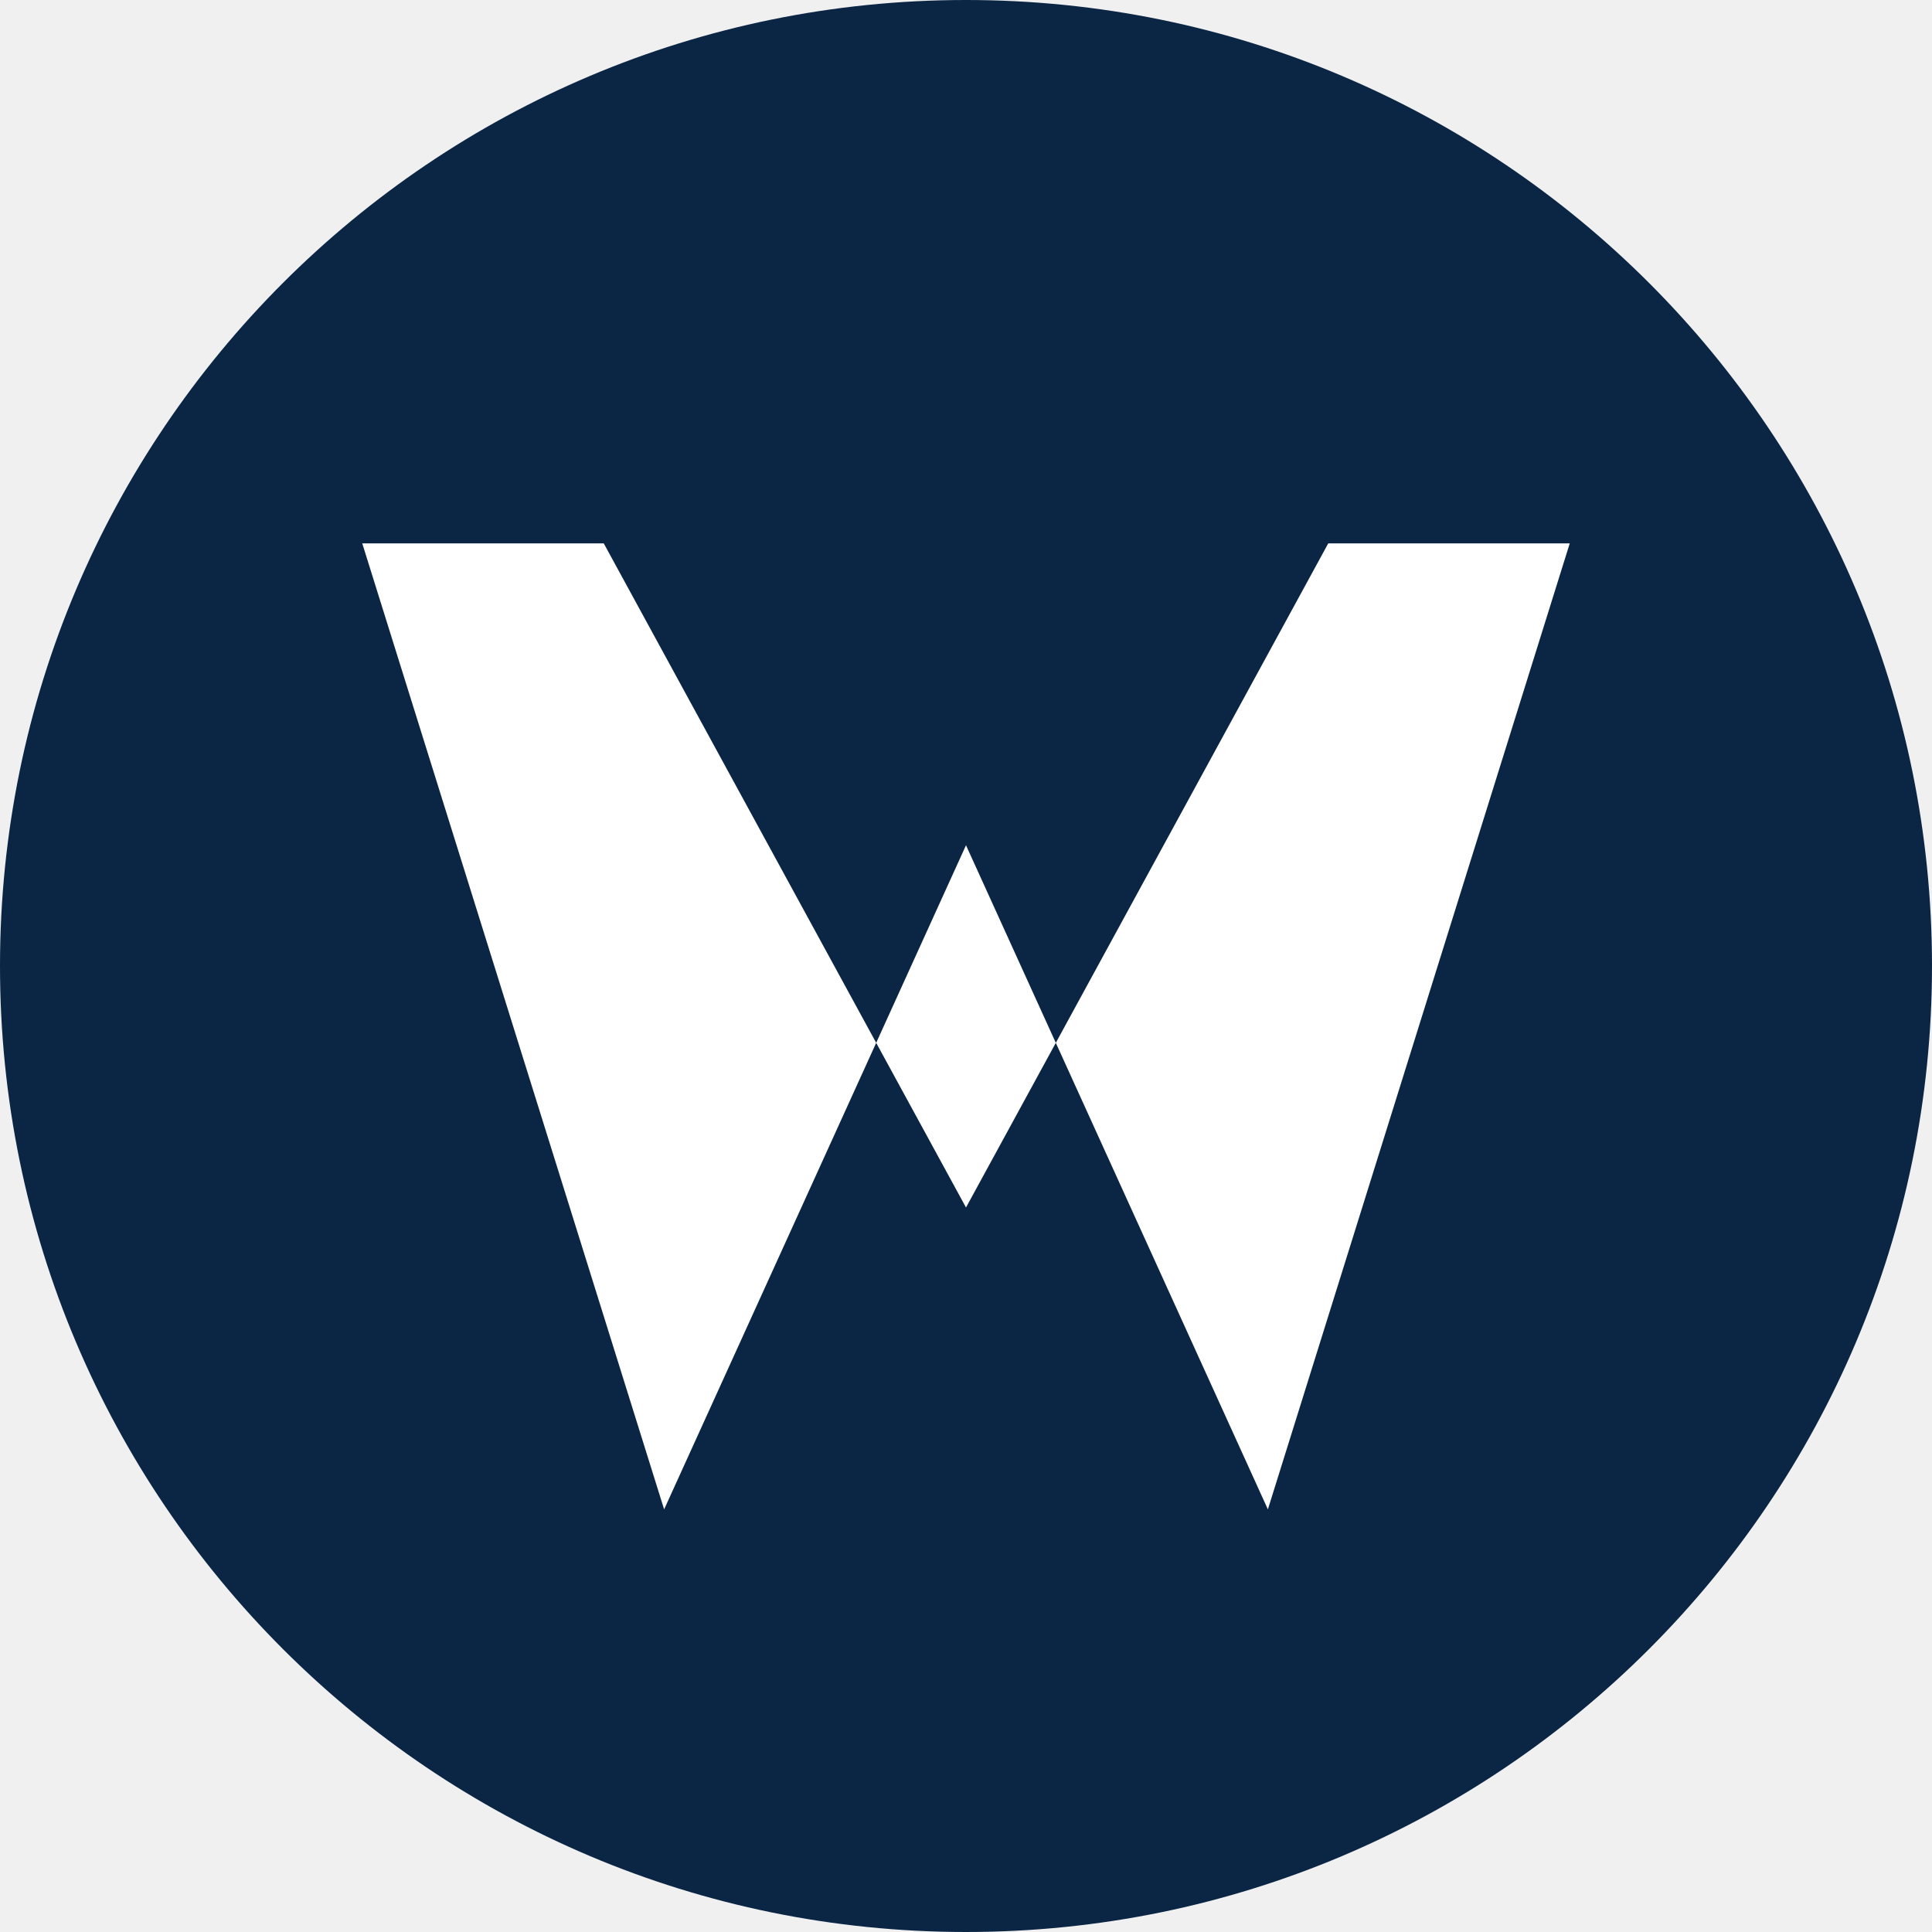
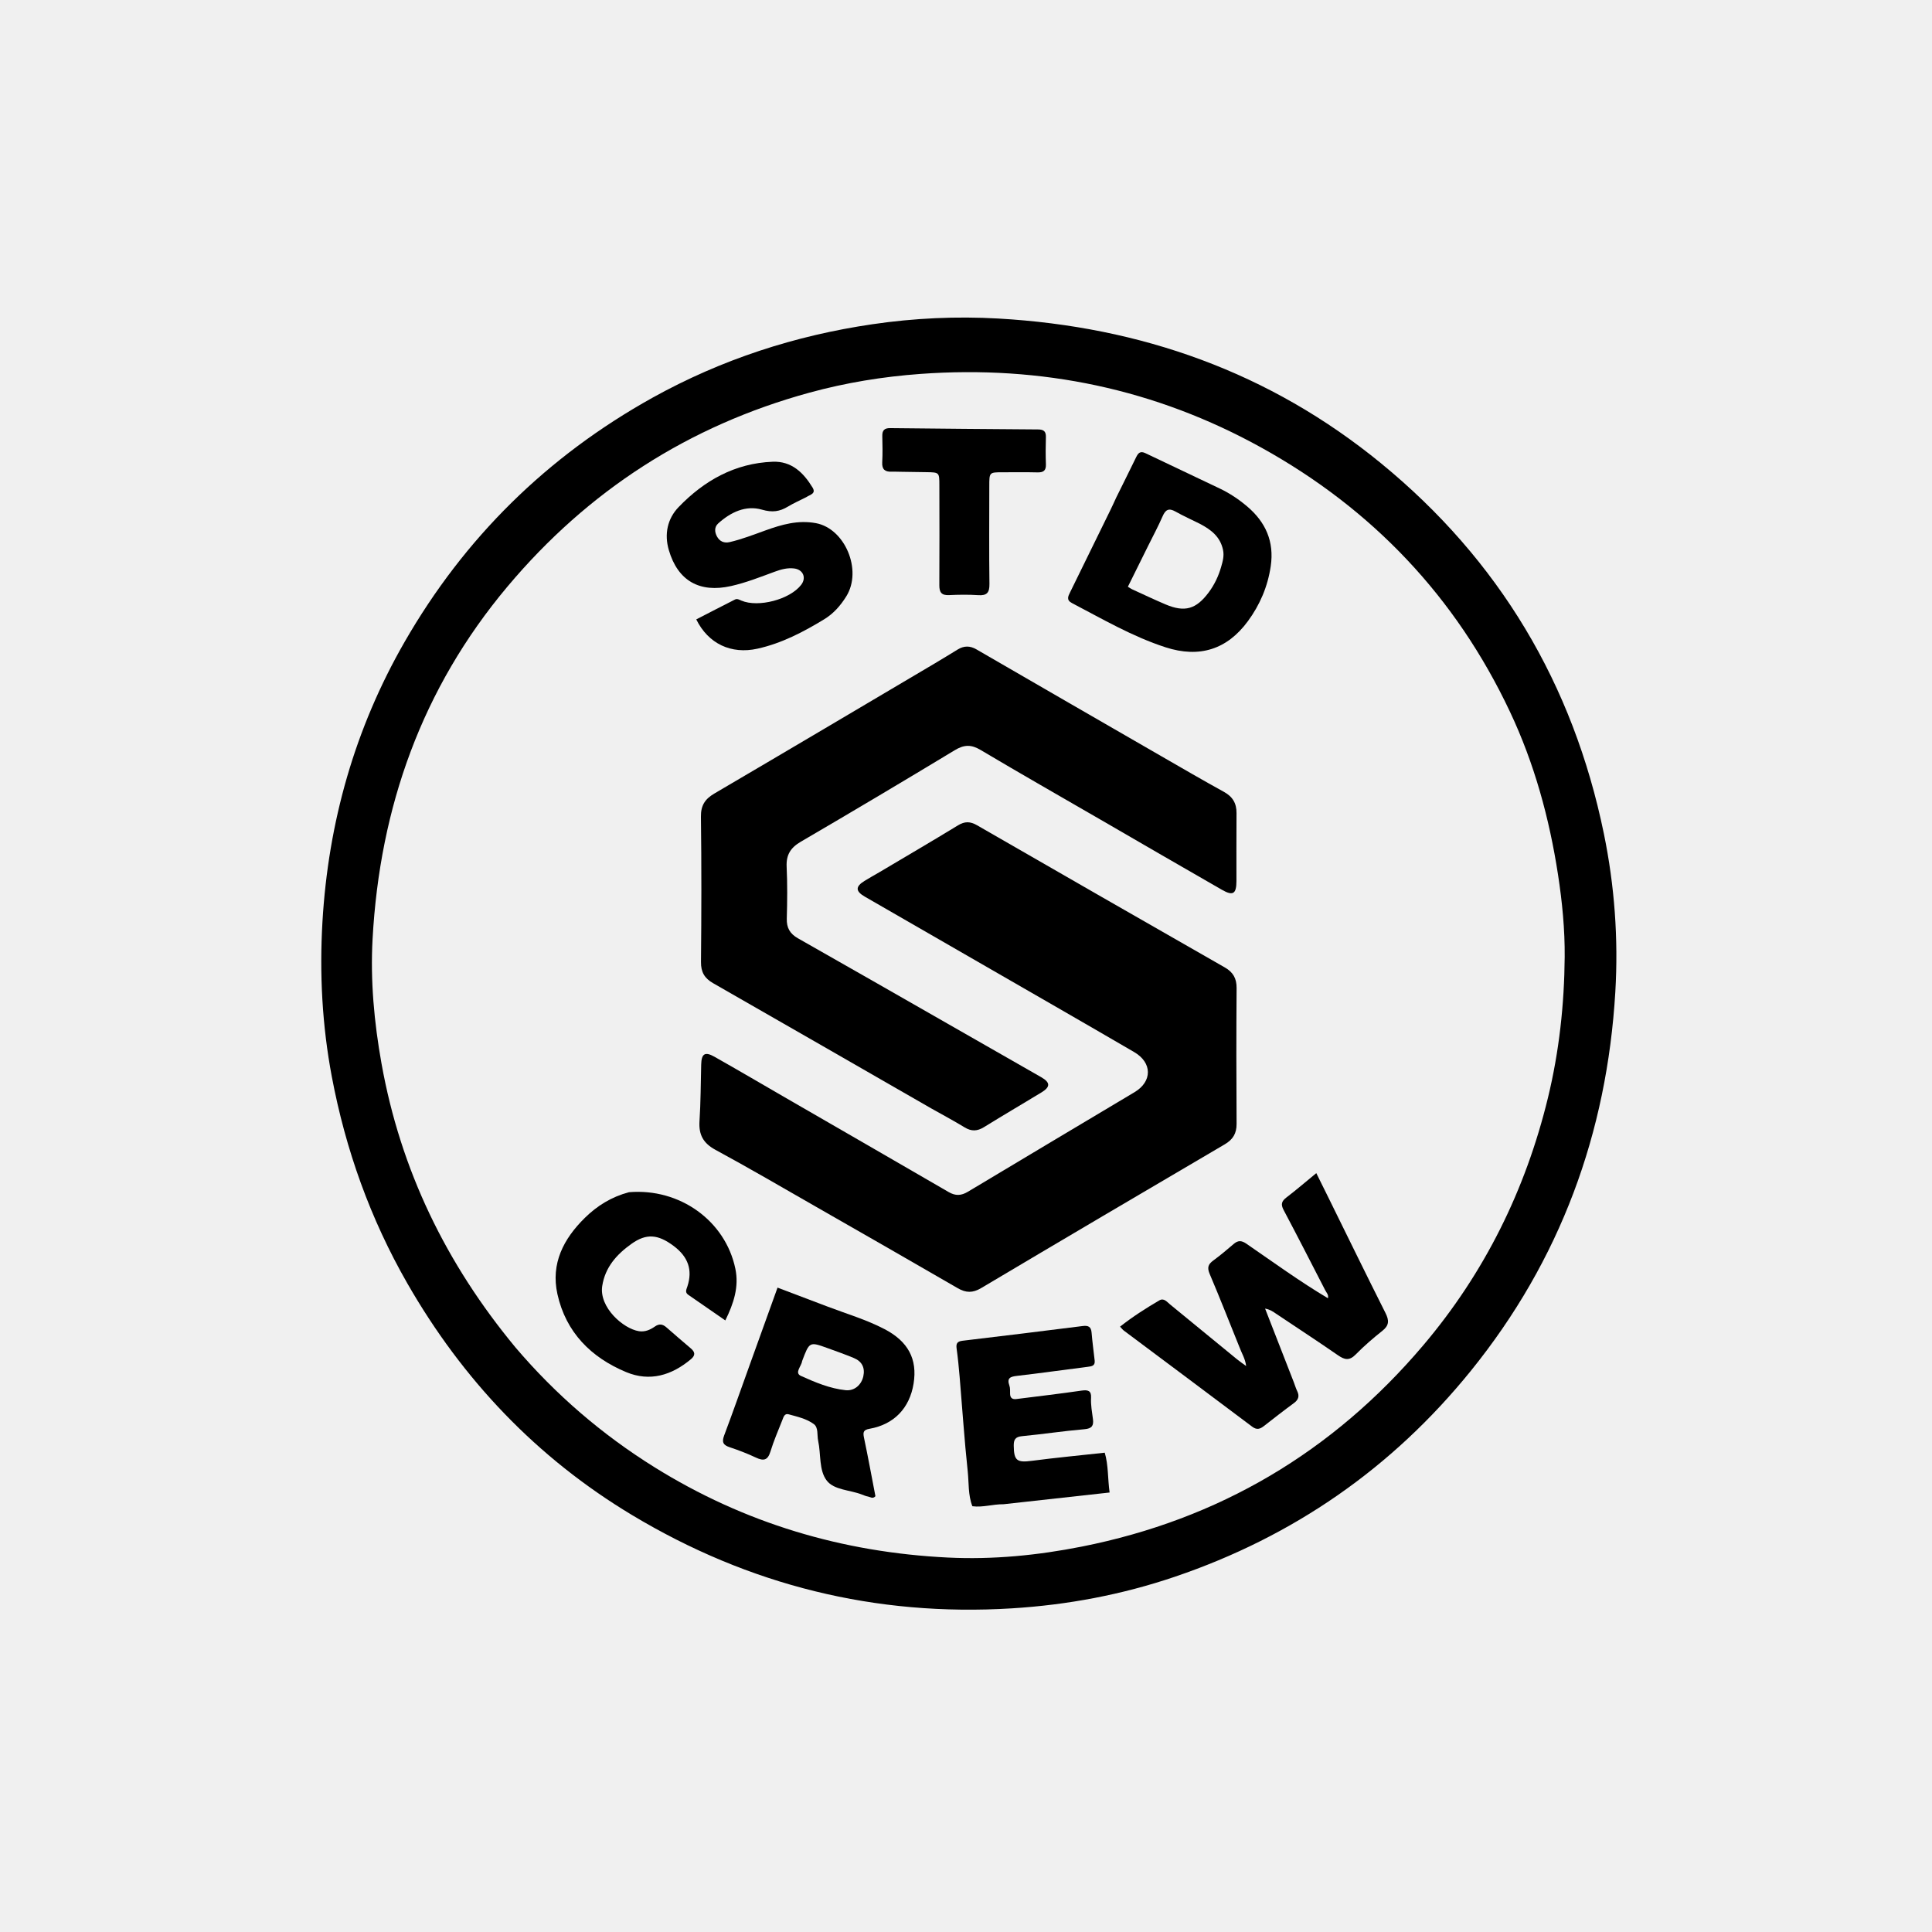
- <svg xmlns="http://www.w3.org/2000/svg" version="1.2" baseProfile="tiny" width="256" height="256" viewBox="0 0 256 256">
-   <circle cx="128" cy="128" r="128" fill="#0b2545" />
-   <path d="M48 72             L88 200             L128 112             L168 200             L208 72             L176 72             L128 160             L80 72 Z" fill="#ffffff" />
+ <svg xmlns="http://www.w3.org/2000/svg" version="1.1" id="Layer_1" x="0px" y="0px" width="100%" viewBox="0 0 1024 1024" enable-background="new 0 0 1024 1024" xml:space="preserve">
+   <path fill="#000000" opacity="1" stroke="none" d=" M345.878,210.778   C382.542,190.445 421.447,177.859 462.459,171.845   C484.556,168.605 506.898,167.561 529.174,168.832   C604.751,173.143 673.072,197.317 731.974,245.558   C794.599,296.849 833.794,362.573 850.075,441.816   C855.753,469.446 857.818,497.55 856.157,525.679   C851.732,600.57 826.976,667.966 779.617,726.522   C737.911,778.088 685.429,814.433 622.628,835.73   C594.639,845.222 565.841,850.644 536.29,852.462   C464.015,856.908 396.939,840.218 335.019,803.024   C284.524,772.693 245.191,731.269 215.924,680.259   C196.288,646.036 183.175,609.374 175.863,570.631   C170.745,543.514 169.3,516.065 170.904,488.628   C173.989,435.891 188.056,386.106 214.469,340.187   C246.184,285.052 289.919,241.92 345.878,210.778  M273.269,714.232   C294.495,739.168 319.014,760.277 346.804,777.602   C394.447,807.303 446.521,822.793 502.405,825.535   C526.228,826.703 549.892,824.375 573.314,819.736   C646.12,805.315 706.487,769.514 754.333,713.056   C786.812,674.729 808.599,630.694 820.461,581.781   C826.407,557.265 829.111,532.326 829.319,507.231   C829.439,492.675 828.009,478.049 825.776,463.541   C821.168,433.617 813.248,404.684 800.335,377.289   C771.636,316.402 727.379,269.838 668.663,237.31   C612.47,206.18 552.051,193.536 487.928,198.181   C467.951,199.628 448.327,202.834 429.072,208.103   C364.991,225.636 311.65,260.069 268.954,310.913   C223.624,364.893 201.305,427.829 197.476,497.649   C196.263,519.766 198.292,541.8 202.202,563.663   C212.284,620.035 236.397,669.748 273.269,714.232  z" />
+   <path fill="#000000" opacity="1" stroke="none" d=" M466.234,462.207   C480.293,453.851 494.103,445.789 507.747,437.456   C511.358,435.251 514.24,435.323 517.868,437.414   C561.585,462.617 605.361,487.717 649.17,512.76   C653.55,515.265 655.458,518.558 655.422,523.68   C655.252,547.672 655.258,571.665 655.414,595.657   C655.448,600.772 653.471,603.978 649.113,606.536   C606.032,631.824 562.988,657.175 520.05,682.703   C515.567,685.367 511.982,685.292 507.632,682.772   C482.707,668.328 457.701,654.025 432.696,639.719   C414.918,629.548 397.234,619.198 379.227,609.447   C372.709,605.917 370.281,601.395 370.748,594.218   C371.397,584.259 371.4,574.258 371.645,564.273   C371.787,558.496 373.597,557.231 378.652,560.083   C391.413,567.283 404.039,574.723 416.728,582.053   C445.426,598.63 474.149,615.165 502.806,631.813   C506.413,633.909 509.441,633.787 513.009,631.644   C542.418,613.978 571.918,596.465 601.362,578.857   C610.788,573.219 610.789,563.246 601.149,557.628   C573.522,541.529 545.784,525.622 518.083,509.65   C498.175,498.172 478.249,486.727 458.351,475.233   C453.388,472.366 453.348,469.92 458.159,466.933   C460.704,465.353 463.332,463.906 466.234,462.207  z" />
+   <path fill="#000000" opacity="1" stroke="none" d=" M493.585,587.483   C454.849,565.23 416.454,543.122 377.995,521.126   C373.472,518.54 371.484,515.304 371.536,509.894   C371.784,484.233 371.837,458.566 371.507,432.907   C371.429,426.862 373.677,423.49 378.663,420.565   C417.738,397.643 456.705,374.536 495.697,351.472   C499.712,349.098 503.674,346.633 507.662,344.213   C510.94,342.224 514.092,342.19 517.52,344.177   C550.085,363.057 582.691,381.867 615.299,400.671   C626.408,407.077 637.492,413.529 648.723,419.714   C653.348,422.261 655.43,425.774 655.38,430.986   C655.267,442.984 655.367,454.983 655.337,466.981   C655.319,473.795 653.539,474.986 647.656,471.616   C626.124,459.281 604.678,446.797 583.201,434.368   C562.012,422.106 540.737,409.986 519.697,397.472   C514.729,394.517 510.956,394.654 506.061,397.615   C478.986,413.992 451.786,430.164 424.46,446.117   C419.039,449.282 416.648,453.06 416.937,459.351   C417.358,468.498 417.282,477.683 417.015,486.84   C416.871,491.778 418.681,494.912 422.952,497.331   C449.33,512.271 475.624,527.36 501.947,542.398   C518.578,551.899 535.225,561.374 551.833,570.915   C556.815,573.776 556.787,576.118 551.856,579.097   C541.736,585.21 531.553,591.219 521.492,597.428   C517.976,599.598 514.859,599.723 511.28,597.537   C505.597,594.068 499.709,590.936 493.585,587.483  z" />
+   <path fill="#000000" opacity="1" stroke="none" d=" M656.888,713.905   C651.565,700.742 646.542,687.869 641.132,675.161   C639.715,671.833 640.367,670.065 643.07,668.091   C646.831,665.344 650.389,662.31 653.936,659.284   C656.201,657.352 658.048,657.432 660.569,659.164   C674.83,668.962 688.825,679.167 703.831,688.091   C704.298,686.248 703.067,685.159 702.424,683.91   C695.105,669.693 687.837,655.448 680.343,641.323   C678.76,638.338 679.237,636.67 681.821,634.697   C687.049,630.705 692.039,626.401 697.665,621.784   C699.976,626.448 701.887,630.29 703.784,634.138   C713.95,654.756 724.026,675.418 734.353,695.954   C736.31,699.846 736.318,702.486 732.711,705.343   C727.755,709.268 722.938,713.434 718.511,717.939   C715.211,721.297 712.683,720.76 709.189,718.34   C698.373,710.849 687.345,703.664 676.415,696.338   C674.798,695.254 673.25,694.08 670.526,693.583   C675.76,707.002 680.76,719.816 685.754,732.633   C686.358,734.184 686.808,735.806 687.536,737.294   C688.872,740.024 688.177,741.925 685.754,743.702   C680.382,747.642 675.131,751.749 669.879,755.849   C667.836,757.443 666.116,757.999 663.69,756.172   C641.065,739.139 618.351,722.222 595.677,705.255   C595.045,704.782 594.56,704.111 593.648,703.157   C600.38,697.841 607.356,693.397 614.493,689.219   C616.903,687.808 618.516,690.032 620.125,691.345   C631.999,701.033 643.827,710.777 655.687,720.481   C657.077,721.618 658.574,722.624 660.48,724.029   C660.005,720.096 658.136,717.309 656.888,713.905  z" />
+   <path fill="#000000" opacity="1" stroke="none" d=" M591.624,263.724   C595.244,256.37 598.759,249.385 602.171,242.349   C603.266,240.09 604.369,238.879 607.145,240.216   C620.329,246.571 633.614,252.719 646.8,259.072   C651.909,261.533 656.631,264.709 660.96,268.368   C670.798,276.682 675.45,287.029 673.511,300.133   C671.913,310.926 667.755,320.625 661.374,329.286   C650.375,344.217 635.739,348.908 617.741,343.076   C600.245,337.407 584.387,328.122 568.175,319.647   C565.056,318.017 566.122,316.065 567.198,313.875   C574.314,299.389 581.412,284.894 588.505,270.397   C589.529,268.304 590.49,266.181 591.624,263.724  M635.914,277.605   C631.598,275.458 627.19,273.476 622.994,271.116   C619.495,269.148 617.742,270.12 616.214,273.624   C613.891,278.952 611.128,284.088 608.546,289.303   C604.971,296.523 601.391,303.74 597.798,310.991   C598.894,311.654 599.43,312.055 600.024,312.326   C605.919,315.017 611.772,317.808 617.737,320.335   C627.966,324.667 633.993,322.909 640.645,313.979   C643.665,309.924 645.811,305.39 647.19,300.609   C648.031,297.69 648.941,294.717 648.209,291.361   C646.738,284.614 642.197,280.896 635.914,277.605  z" />
+   <path fill="#000000" opacity="1" stroke="none" d=" M397.347,723.463   C402.321,709.699 407.139,696.295 412.109,682.468   C421.379,685.981 430.047,689.262 438.713,692.552   C448.809,696.385 459.217,699.448 468.836,704.469   C481.373,711.015 486.314,720.381 484.217,733.347   C482.113,746.353 473.842,755.005 460.872,757.285   C457.594,757.861 457.323,759.106 457.934,762.005   C460.118,772.367 462.019,782.789 463.996,793.027   C462.557,794.611 461.306,793.416 460.113,793.212   C458.98,793.019 457.885,792.552 456.803,792.129   C450.504,789.663 442.103,789.8 438.204,784.751   C433.967,779.265 435.188,770.781 433.643,763.679   C432.985,760.654 433.855,756.666 431.369,754.812   C427.544,751.958 422.62,750.894 417.985,749.607   C415.776,748.993 415.262,751.132 414.678,752.607   C412.474,758.17 410.085,763.687 408.336,769.396   C406.914,774.035 404.685,774.451 400.67,772.556   C396.169,770.432 391.483,768.641 386.756,767.067   C383.326,765.925 382.473,764.4 383.803,760.867   C388.431,748.58 392.753,736.179 397.347,723.463  M425.132,721.416   C424.825,724.104 420.897,727.633 424.519,729.264   C432.044,732.654 439.83,735.947 448.175,736.832   C452.837,737.327 456.576,734.022 457.574,729.487   C458.579,724.918 456.853,721.568 452.592,719.793   C447.991,717.876 443.284,716.209 438.593,714.515   C429.03,711.061 429.022,711.084 425.132,721.416  z" />
+   <path fill="#000000" opacity="1" stroke="none" d=" M427.317,263.518   C423.881,265.268 420.656,266.672 417.674,268.475   C413.256,271.146 409.383,271.731 403.882,270.137   C395.285,267.647 387.258,271.466 380.649,277.445   C378.513,279.378 378.762,282.069 380.028,284.376   C381.438,286.945 383.776,288.024 386.785,287.318   C393.276,285.795 399.465,283.377 405.721,281.125   C414.337,278.024 422.929,275.528 432.445,277.284   C447.819,280.122 457.211,302.197 448.529,316.112   C445.481,320.996 441.823,325.189 436.869,328.211   C425.754,334.99 414.289,340.98 401.452,343.821   C387.544,346.899 375.429,341.25 369.03,328.295   C375.865,324.777 382.715,321.214 389.608,317.738   C390.72,317.178 391.831,317.853 392.927,318.322   C401.929,322.169 418.732,317.711 424.655,309.951   C427.517,306.2 425.664,301.867 420.876,301.291   C417.326,300.864 413.984,301.779 410.657,303.003   C403.022,305.811 395.455,308.82 387.475,310.617   C370.768,314.379 359.273,307.85 354.496,291.576   C352.001,283.079 353.76,274.911 359.681,268.763   C373.223,254.705 389.531,245.507 409.561,244.73   C419.554,244.343 425.826,250.483 430.654,258.383   C432.684,261.705 429.376,262.132 427.317,263.518  z" />
+   <path fill="#000000" opacity="1" stroke="none" d=" M531.89,797.277   C526.127,797.227 520.943,799.064 515.379,798.335   C513.056,792.415 513.569,785.986 512.91,779.805   C511.133,763.138 510.041,746.398 508.622,729.692   C508.201,724.734 507.717,719.775 507.036,714.847   C506.665,712.165 507.233,710.968 510.205,710.619   C531.447,708.124 552.671,705.477 573.894,702.817   C576.706,702.465 578.299,703.128 578.558,706.272   C578.965,711.224 579.645,716.154 580.195,721.094   C580.512,723.943 578.669,724.177 576.464,724.451   C563.957,726.005 551.482,727.817 538.962,729.247   C535.369,729.657 533.587,730.445 535.012,734.422   C535.498,735.779 535.314,737.387 535.373,738.883   C535.46,741.085 536.725,741.767 538.701,741.518   C550.216,740.062 561.748,738.72 573.233,737.052   C576.617,736.561 578.5,737.059 578.287,740.821   C578.069,744.677 578.81,748.437 579.29,752.225   C579.718,755.607 578.741,757.177 574.81,757.512   C563.741,758.452 552.737,760.149 541.675,761.205   C538.088,761.547 537.271,763.09 537.309,766.298   C537.402,774.151 539.011,775.298 546.801,774.277   C559.612,772.599 572.484,771.387 585.538,769.955   C587.521,776.658 587.069,783.49 588.114,791.061   C569.415,793.134 550.879,795.19 531.89,797.277  z" />
+   <path fill="#000000" opacity="1" stroke="none" d=" M333.376,631.895   C360.335,629.638 384.486,647.083 389.759,672.466   C391.738,681.991 388.926,690.736 384.434,699.852   C377.532,695.085 371.124,690.687 364.751,686.24   C362.923,684.965 363.818,683.409 364.348,681.78   C367.167,673.111 364.76,666.157 357.07,660.395   C348.737,654.151 342.598,653.632 334.672,659.278   C326.917,664.801 320.733,671.61 319.196,681.6   C317.455,692.924 330.34,704.254 338.649,705.559   C341.815,706.057 344.616,704.836 347.085,703.097   C349.45,701.43 351.285,701.814 353.3,703.597   C357.541,707.349 361.86,711.014 366.168,714.692   C368.39,716.589 368.701,718.308 366.229,720.383   C356.011,728.961 344.437,732.472 331.9,727.253   C313.24,719.486 299.92,706.133 295.442,685.886   C291.869,669.73 298.659,656.625 309.964,645.507   C316.486,639.093 324.05,634.373 333.376,631.895  z" />
+   <path fill="#000000" opacity="1" stroke="none" d=" M477.065,250.048   C475.244,250.028 473.91,249.95 472.581,250.003   C469.104,250.14 467.384,248.84 467.596,245.034   C467.854,240.386 467.742,235.712 467.635,231.053   C467.567,228.081 468.794,226.88 471.782,226.912   C497.912,227.198 524.043,227.439 550.174,227.612   C553.085,227.631 554.441,228.573 554.347,231.652   C554.2,236.476 554.184,241.312 554.355,246.134   C554.473,249.476 552.986,250.455 549.862,250.375   C543.706,250.219 537.543,250.316 531.383,250.317   C524.354,250.318 524.352,250.322 524.349,257.596   C524.342,274.911 524.196,292.227 524.424,309.539   C524.484,314.124 523.077,315.757 518.486,315.449   C513.348,315.105 508.16,315.179 503.011,315.421   C499.013,315.608 497.84,313.947 497.866,310.137   C497.986,292.49 497.906,274.842 497.881,257.195   C497.872,250.364 497.853,250.364 491.038,250.258   C486.543,250.188 482.049,250.12 477.065,250.048  z" />
</svg>
